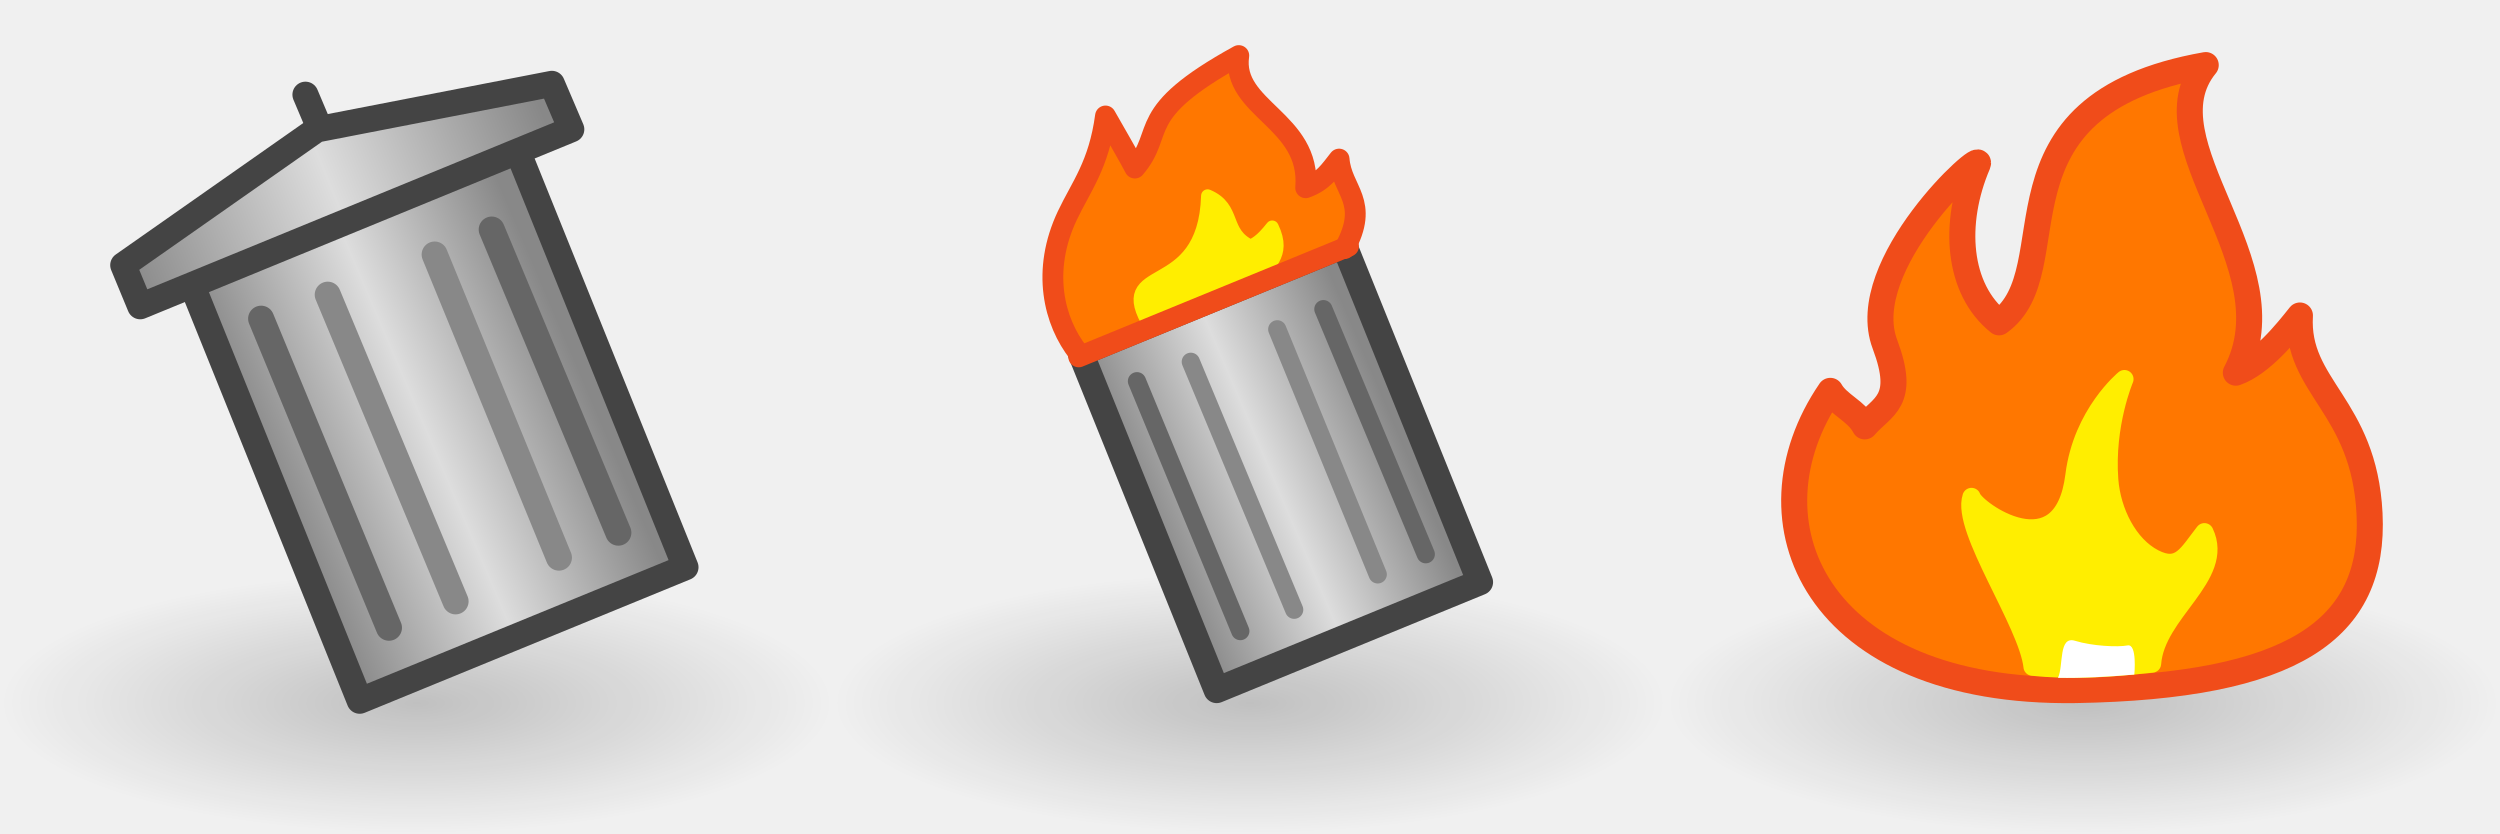
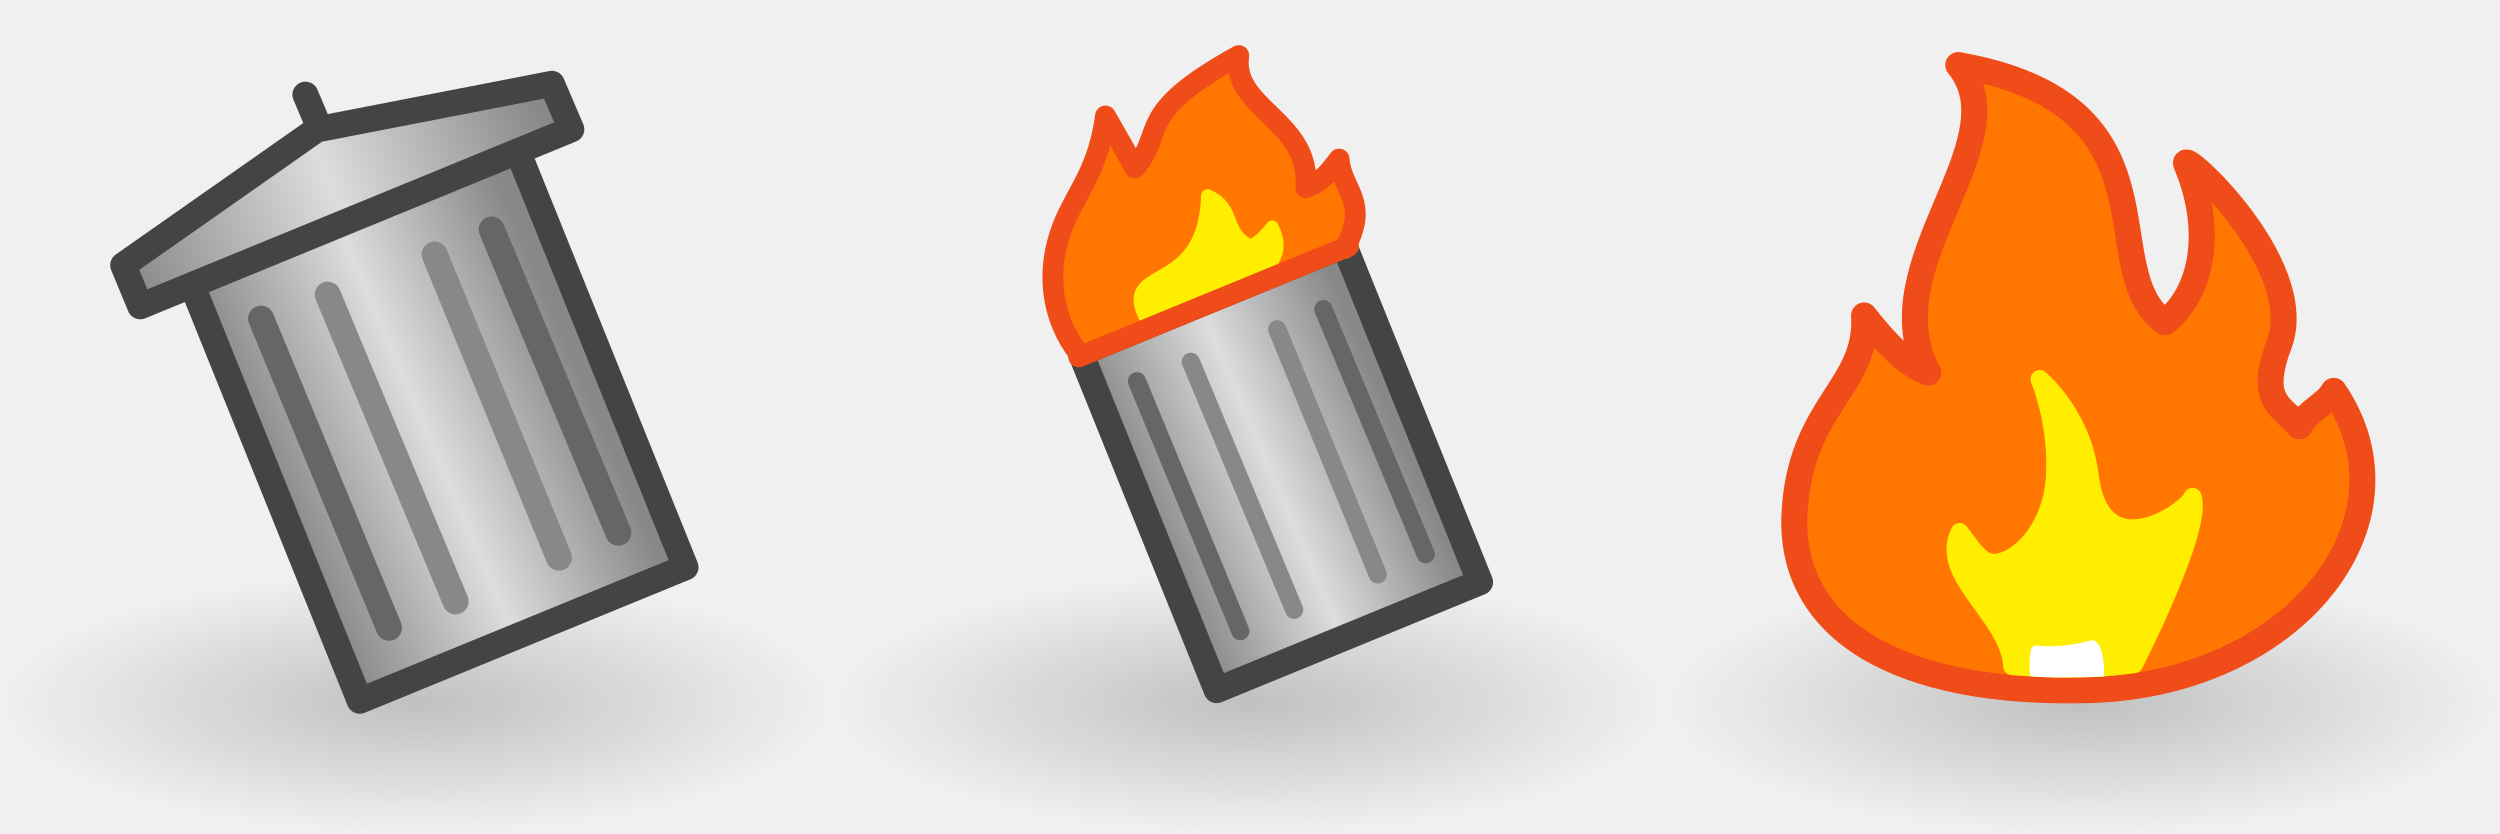
<svg xmlns="http://www.w3.org/2000/svg" xmlns:xlink="http://www.w3.org/1999/xlink" width="96" height="32" id="svg4572" version="1.1">
  <defs id="defs4574">
    <linearGradient id="linearGradient3592">
      <stop id="stop3594" offset="0" style="stop-color:#000000;stop-opacity:0.2;" />
      <stop id="stop3596" offset="1" style="stop-color:#000000;stop-opacity:0;" />
    </linearGradient>
    <linearGradient id="linearGradient3837-8">
      <stop id="stop3839-6" offset="0" style="stop-color:#888888;stop-opacity:1;" />
      <stop style="stop-color:#dddddd;stop-opacity:1;" offset="0.5" id="stop3853-5" />
      <stop id="stop3841-9" offset="1" style="stop-color:#888888;stop-opacity:1;" />
    </linearGradient>
    <linearGradient xlink:href="#linearGradient3837-8" id="linearGradient4700" gradientUnits="userSpaceOnUse" gradientTransform="translate(-1.551695,1019.312)" x1="6.468" y1="11.894" x2="22.392" y2="5.414" />
    <linearGradient xlink:href="#linearGradient3837-8" id="linearGradient4703" gradientUnits="userSpaceOnUse" gradientTransform="translate(-1.18659,1020.271)" x1="13" y1="22" x2="24.593" y2="17.042" />
    <linearGradient xlink:href="#linearGradient3837-8" id="linearGradient6048" gradientUnits="userSpaceOnUse" gradientTransform="translate(-1.18659,1020.271)" x1="13" y1="22" x2="24.593" y2="17.042" />
    <linearGradient xlink:href="#linearGradient3837-8" id="linearGradient6066" gradientUnits="userSpaceOnUse" gradientTransform="translate(-1.18659,1020.271)" x1="13" y1="22" x2="24.593" y2="17.042" />
    <radialGradient xlink:href="#linearGradient3592" id="radialGradient3023" gradientUnits="userSpaceOnUse" gradientTransform="matrix(1,0,0,0.3125,-8.6088562e-8,1038.925)" cx="16" cy="27" fx="16" fy="27" r="16" />
    <linearGradient xlink:href="#linearGradient3837-8" id="linearGradient4684" gradientUnits="userSpaceOnUse" gradientTransform="matrix(0.8085151,0,0,0.8085151,34.59235,1025.032)" x1="13" y1="22" x2="24.593" y2="17.042" />
  </defs>
  <g id="layer1" transform="translate(0,-1020.362)">
    <rect style="fill:url(#radialGradient3023);fill-opacity:1;stroke:none" id="rect2987-8" width="32" height="10" x="0" y="1042.362" />
    <g id="g4729">
      <path id="path3765" d="m 13.813,1047.271 -6.456,-16.004 12.51,-5.127 6.456,16.004 z" style="fill:url(#linearGradient4703);fill-opacity:1;stroke:#444444;stroke-width:1px;stroke-linecap:round;stroke-linejoin:round;stroke-opacity:1" />
      <path id="path3769" d="m 17.494,1043.454 -4.909,-11.776" style="fill:none;stroke:#888888;stroke-width:1px;stroke-linecap:round;stroke-linejoin:round;stroke-opacity:1" />
      <path id="path3769-0" d="m 23.745,1040.816 -4.863,-11.639" style="fill:none;stroke:#666666;stroke-width:1px;stroke-linecap:round;stroke-linejoin:round;stroke-opacity:1" />
      <path id="path3769-8" d="m 14.936,1044.467 -4.909,-11.867" style="fill:none;stroke:#666666;stroke-width:1px;stroke-linecap:round;stroke-linejoin:round;stroke-opacity:1" />
      <path id="path3769-5" d="m 21.463,1041.775 -4.772,-11.639" style="fill:none;stroke:#888888;stroke-width:1px;stroke-linecap:round;stroke-linejoin:round;stroke-opacity:1" />
    </g>
    <g id="g4736">
      <path id="path3767" d="m 5.385,1032.123 16.553,-6.794 -0.747,-1.748 -9.026,1.752 -7.433,5.211 z" style="fill:url(#linearGradient4700);fill-opacity:1;stroke:#444444;stroke-width:1px;stroke-linecap:round;stroke-linejoin:round;stroke-opacity:1" />
      <path id="path3879" d="m 12.231,1025.185 -0.502,-1.187" style="fill:none;stroke:#444444;stroke-width:1px;stroke-linecap:round;stroke-linejoin:miter;stroke-opacity:1" />
    </g>
    <use x="0" y="0" xlink:href="#rect2987-8" id="use4708" transform="translate(32,1.7382813e-5)" width="64" height="32" />
    <path id="path6038" d="M 46.72,1046.862 41.5,1033.923 l 10.114,-4.145 5.22,12.939 z" style="fill:url(#linearGradient4684);fill-opacity:1;stroke:#444444;stroke-width:1;stroke-linecap:round;stroke-linejoin:round;stroke-miterlimit:4;stroke-opacity:1;stroke-dasharray:none" />
    <path style="fill:#ff7700;fill-opacity:1;stroke:#f04c1a;stroke-width:0.8;stroke-linecap:round;stroke-linejoin:round;stroke-miterlimit:4;stroke-opacity:1;stroke-dasharray:none" d="m 41.417,1033.917 c -0.952,-1.201 -1.434,-3.162 -0.43,-5.28 0.525,-1.108 1.211,-1.939 1.464,-3.821 0.203,0.363 0.926,1.603 1.127,1.999 1.209,-1.41 -0.085,-2.076 3.991,-4.319 -0.293,2.059 2.785,2.471 2.569,5.075 0.679,-0.241 0.93,-0.656 1.283,-1.1 0.094,1.224 1.205,1.624 0.211,3.437" id="path4742" />
    <path id="path6040" d="m 49.696,1043.776 -3.969,-9.521" style="fill:none;stroke:#888888;stroke-width:0.7;stroke-linecap:round;stroke-linejoin:round;stroke-miterlimit:4;stroke-opacity:1;stroke-dasharray:none" />
    <path id="path6042" d="m 54.75,1041.644 -3.932,-9.41" style="fill:none;stroke:#666666;stroke-width:0.7;stroke-linecap:round;stroke-linejoin:round;stroke-miterlimit:4;stroke-opacity:1;stroke-dasharray:none" />
    <path id="path6044" d="m 47.628,1044.596 -3.969,-9.595" style="fill:none;stroke:#666666;stroke-width:0.7;stroke-linecap:round;stroke-linejoin:round;stroke-miterlimit:4;stroke-opacity:1;stroke-dasharray:none" />
    <path id="path6046" d="m 52.905,1042.418 -3.858,-9.41" style="fill:none;stroke:#888888;stroke-width:0.7;stroke-linecap:round;stroke-linejoin:round;stroke-miterlimit:4;stroke-opacity:1;stroke-dasharray:none" />
    <path style="fill:#ffee00;fill-opacity:1;stroke:#ffee00;stroke-width:0.5;stroke-linecap:butt;stroke-linejoin:round;stroke-miterlimit:4;stroke-opacity:1;stroke-dasharray:none" d="m 44.184,1032.922 c -1.604,-2.613 2.063,-0.949 2.188,-5.04 1.102,0.466 0.567,1.415 1.656,1.933 0.163,-0.096 0.378,-0.166 0.825,-0.736 0.561,1.17 -0.303,1.398 -0.376,2.093" id="path5512" />
    <use x="0" y="0" xlink:href="#rect2987-8" id="use3027" transform="translate(64,1.7382813e-5)" width="96" height="32" />
-     <path id="path3797" d="m 70.284,1035.371 c 0.295,0.528 1.029,0.787 1.323,1.364 0.673,-0.784 1.607,-0.942 0.774,-3.154 -1.15,-3.053 3.846,-7.574 3.566,-6.92 -0.973,2.275 -0.783,4.805 0.816,6.079 2.821,-2.013 -0.786,-8.336 7.937,-9.879 -2.446,2.983 3.365,7.649 1.156,11.812 0.989,-0.351 1.948,-1.549 2.461,-2.196 -0.165,2.757 2.463,3.441 2.673,7.604 0.226,4.481 -2.944,6.637 -11.29,6.78 -10.034,0.143 -12.83,-6.498 -9.416,-11.489 z" style="fill:#ff7700;fill-opacity:1;stroke:#f04c1a;stroke-width:1;stroke-linecap:round;stroke-linejoin:round;stroke-miterlimit:4;stroke-opacity:1;stroke-dasharray:none" />
-     <path id="path3799" d="m 78.051,1045.963 c -0.186,-1.679 -2.759,-5.277 -2.345,-6.518 0.149,0.497 3.492,2.874 3.953,-0.828 0.295,-2.37 1.919,-3.697 1.919,-3.697 0,0 -0.745,1.746 -0.584,3.867 0.094,1.228 0.738,2.509 1.724,3.017 0.986,0.508 1.28,-0.175 1.931,-1.005 0.817,1.703 -1.865,3.071 -2.01,5.045 -2.017,0.214 -3.161,0.258 -4.589,0.119 z" style="fill:#ffee00;fill-opacity:1;stroke:#ffee00;stroke-width:0.7;stroke-linecap:butt;stroke-linejoin:round;stroke-miterlimit:4;stroke-opacity:1;stroke-dasharray:none" />
-     <path style="fill:#ffffff;fill-opacity:1;stroke:none" d="m 79.028,1046.391 c 0.219,-0.474 0.009,-1.623 0.656,-1.422 0.647,0.201 1.638,0.251 2.015,0.177 0.377,-0.074 0.259,1.12 0.259,1.12 -1.022,0.087 -2.011,0.141 -2.93,0.125 z" id="path3801" />
+     <path id="path3797" d="m 89.615,1035.371 c -0.295,0.528 -1.029,0.787 -1.323,1.364 -0.673,-0.784 -1.607,-0.942 -0.774,-3.154 1.15,-3.053 -3.846,-7.574 -3.566,-6.92 0.973,2.275 0.783,4.805 -0.816,6.079 -2.821,-2.013 0.786,-8.336 -7.937,-9.879 2.446,2.983 -3.365,7.649 -1.156,11.812 -0.989,-0.351 -1.948,-1.549 -2.461,-2.196 0.165,2.757 -2.463,3.441 -2.673,7.604 -0.226,4.481 4.038,6.98 11.29,6.78 7.909,-0.201 12.83,-6.498 9.416,-11.489 z" style="fill:#ff7700;fill-opacity:1;stroke:#f04c1a;stroke-width:1;stroke-linecap:round;stroke-linejoin:round;stroke-miterlimit:4;stroke-opacity:1;stroke-dasharray:none" />
+     <path id="path3799" d="m 84.193,1039.446 c -0.149,0.497 -3.492,2.874 -3.953,-0.828 -0.295,-2.37 -1.919,-3.697 -1.919,-3.697 0,0 0.745,1.746 0.584,3.867 -0.094,1.228 -0.738,2.509 -1.724,3.017 -0.986,0.508 -1.28,-0.175 -1.931,-1.005 -0.817,1.703 1.88,3.164 2.025,5.139 1.65,0.122 3.051,0.15 4.673,-0.075 0,0 2.659,-5.177 2.246,-6.417 z" style="fill:#ffee00;fill-opacity:1;stroke:#ffee00;stroke-width:0.7;stroke-linecap:butt;stroke-linejoin:round;stroke-miterlimit:4;stroke-opacity:1;stroke-dasharray:none" />
+     <path style="fill:#ffffff;fill-opacity:1;stroke:none" d="m 80.214,1044.969 c -0.647,0.201 -1.638,0.251 -2.015,0.177 -0.377,-0.074 -0.243,1.174 -0.243,1.174 0.442,0.095 2.507,0.043 2.84,0.022 0,0 0.065,-1.575 -0.582,-1.374 z" id="path3801" />
    <path style="fill:none;stroke:#f04c1a;stroke-width:0.8;stroke-linecap:round;stroke-linejoin:round;stroke-miterlimit:4;stroke-opacity:1;stroke-dasharray:none" d="m 41.423,1034.066 10.36,-4.247 z" id="path6075" />
  </g>
</svg>
